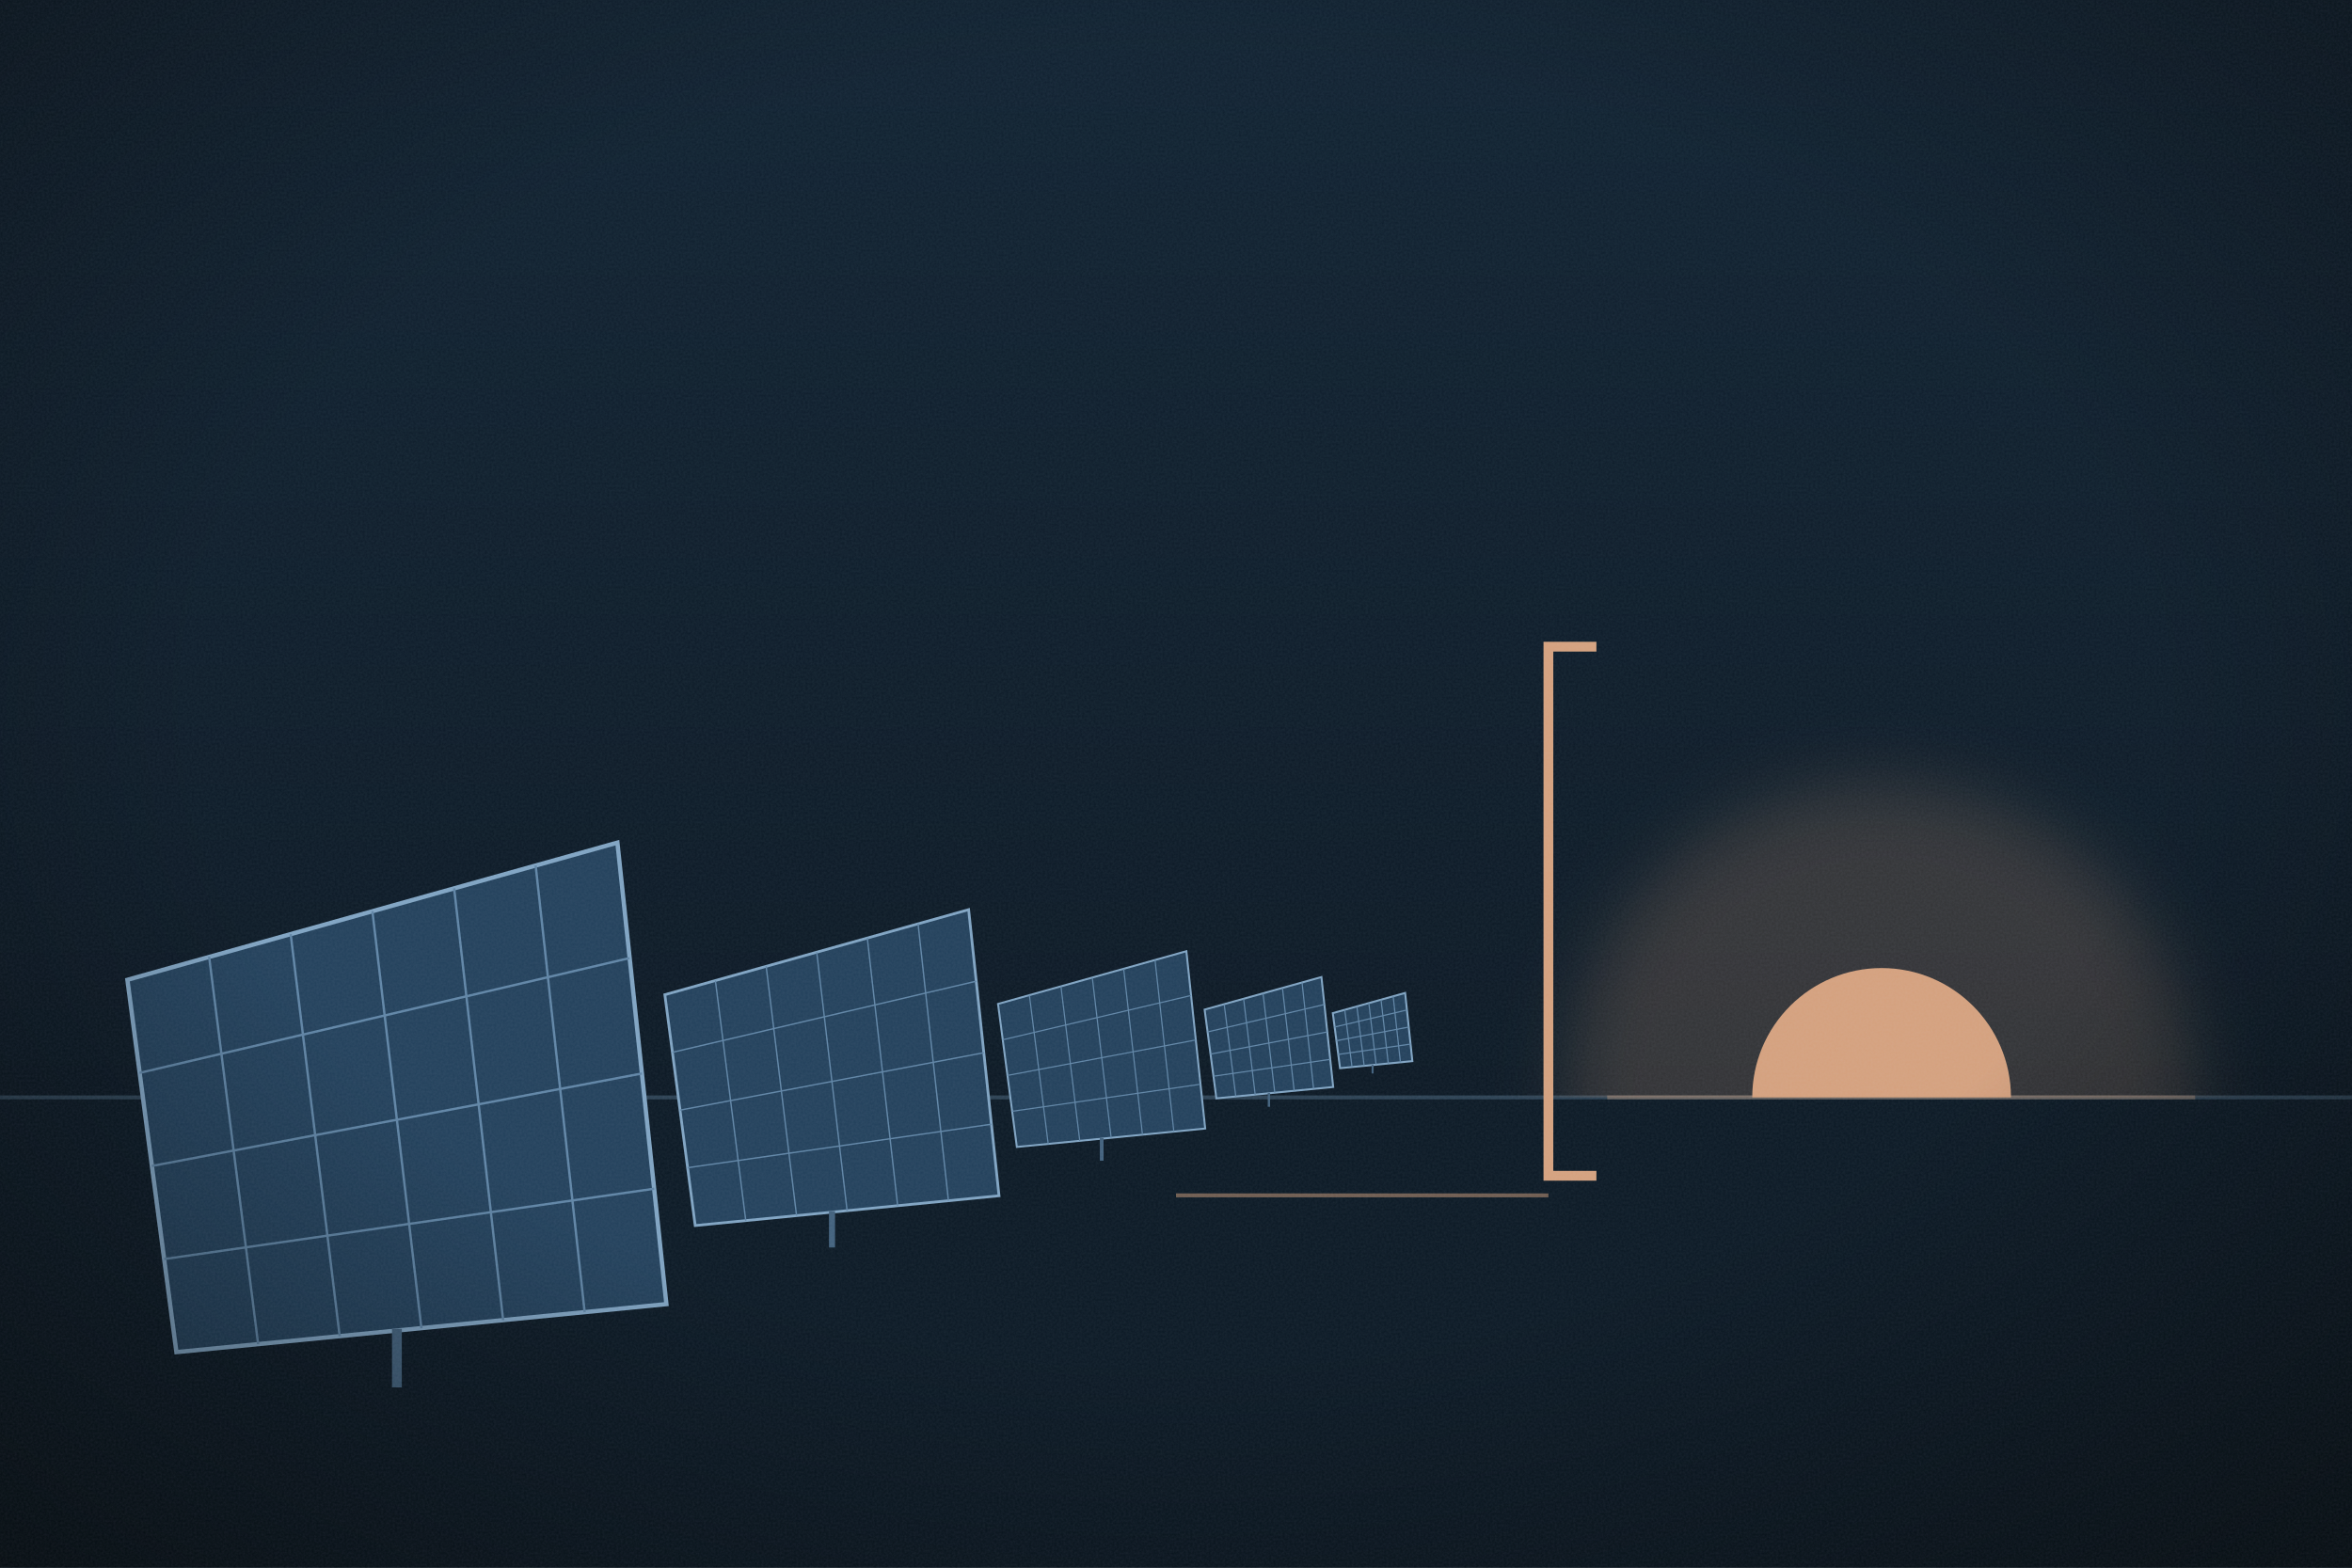
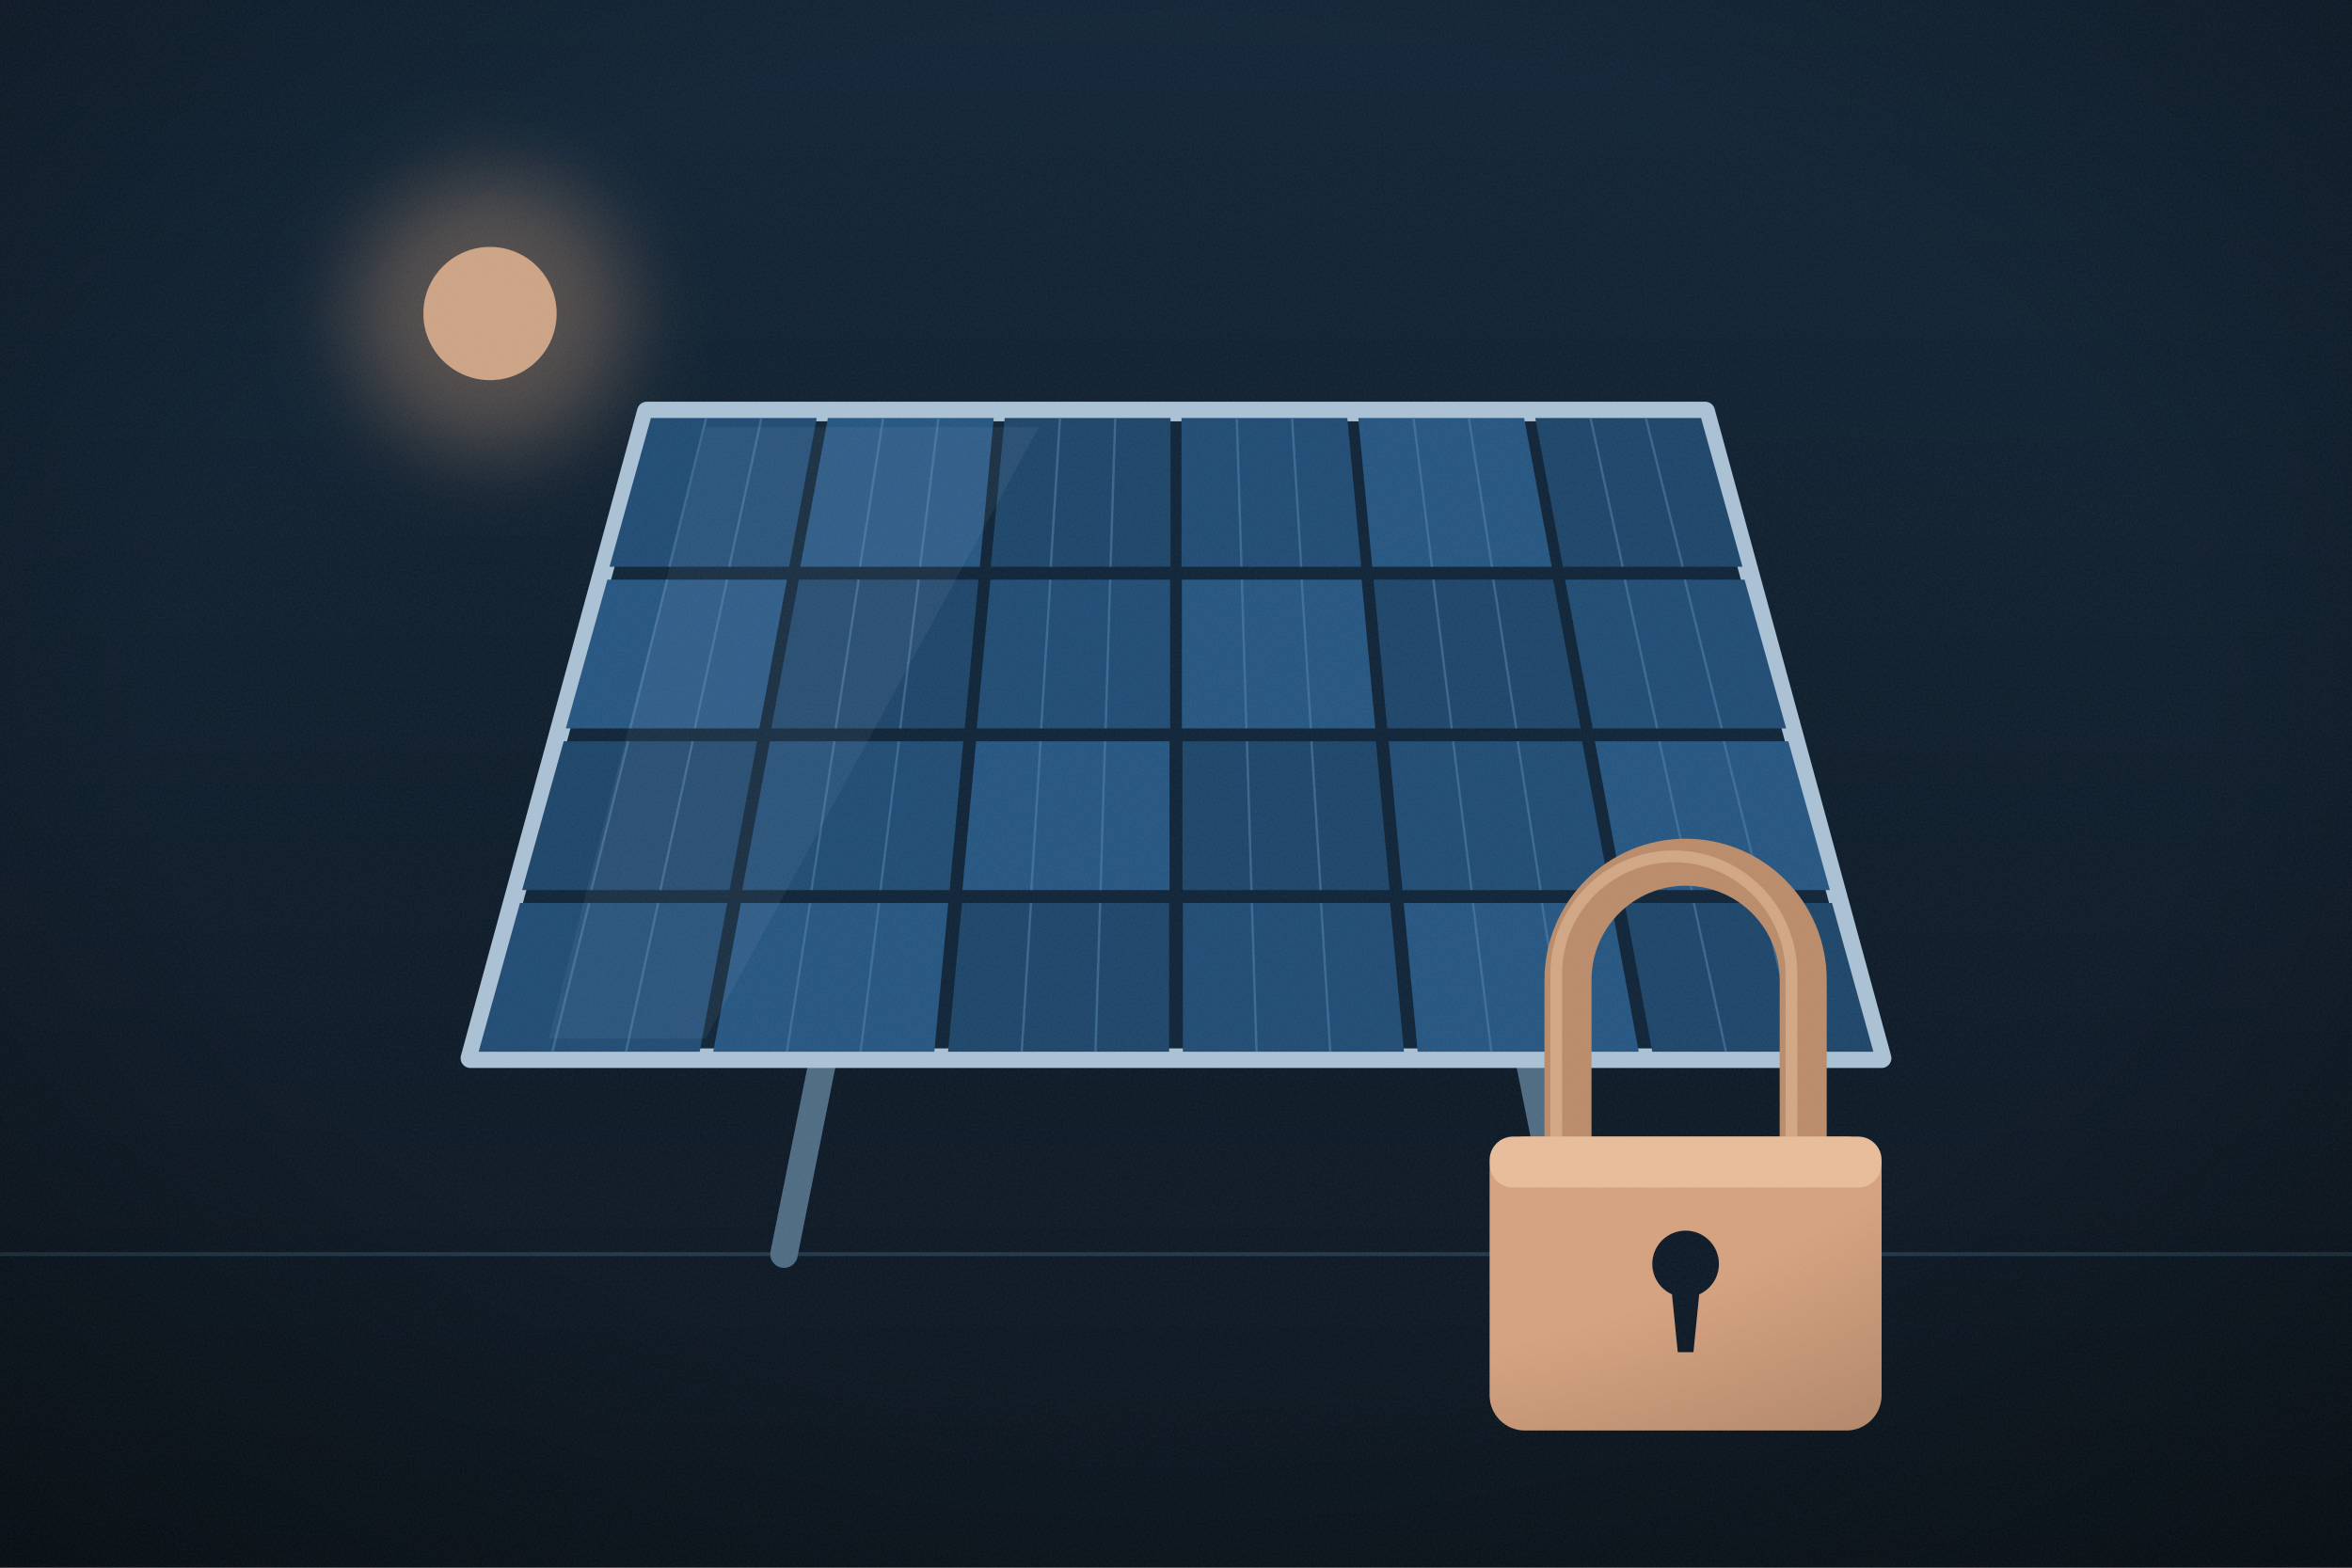
- <svg xmlns="http://www.w3.org/2000/svg" viewBox="0 0 1200 800" width="1200" height="800" role="img" aria-label="Rows of solar panels on one side of a copper boundary, with a low copper sun beyond it">
+ <svg xmlns="http://www.w3.org/2000/svg" viewBox="0 0 1200 800" width="1200" height="800" role="img" aria-label="A rooftop-style solar panel with a copper padlock clamped onto its frame, for China proposing export controls on solar-manufacturing technology.">
  <defs>
    <linearGradient id="bg" x1="0" y1="0" x2="0" y2="1">
-       <stop offset="0" stop-color="#0f2131" />
-       <stop offset="1" stop-color="#08131d" />
+       <stop offset="0" stop-color="#102335" />
+       <stop offset="1" stop-color="#09131d" />
    </linearGradient>
-     <radialGradient id="vig" cx=".5" cy=".45" r=".75">
+     <radialGradient id="vig" cx=".5" cy=".45" r=".78">
      <stop offset=".55" stop-color="#000" stop-opacity="0" />
-       <stop offset="1" stop-color="#000" stop-opacity=".55" />
+       <stop offset="1" stop-color="#000" stop-opacity=".5" />
    </radialGradient>
    <filter id="grain" x="0" y="0" width="100%" height="100%">
-       <feTurbulence type="fractalNoise" baseFrequency=".85" numOctaves="2" seed="7" result="n" />
-       <feColorMatrix in="n" type="matrix" values="0 0 0 0 .8  0 0 0 0 .87  0 0 0 0 .95  0 0 0 .07 0" />
+       <feTurbulence type="fractalNoise" baseFrequency=".9" numOctaves="2" seed="11" result="n" />
+       <feColorMatrix in="n" type="matrix" values="0 0 0 0 .8  0 0 0 0 .87  0 0 0 0 .95  0 0 0 .06 0" />
    </filter>
    <filter id="glow" x="-50%" y="-50%" width="200%" height="200%">
-       <feGaussianBlur stdDeviation="18" />
-     </filter>
-     <filter id="soft" x="-20%" y="-20%" width="140%" height="140%">
-       <feGaussianBlur stdDeviation="4" />
+       <feGaussianBlur stdDeviation="22" />
    </filter>
  </defs>
  <rect width="1200" height="800" fill="url(#bg)" />
-   <rect y="560" width="1200" height="240" fill="#0a1824" />
-   <path d="M0 560H1200" stroke="#2b4052" stroke-width="2" />
-   <clipPath id="sky">
-     <rect width="1200" height="560" />
-   </clipPath>
-   <g clip-path="url(#sky)">
-     <circle cx="960" cy="560" r="160" fill="#d4a07d" opacity=".2" filter="url(#glow)" />
-     <circle cx="960" cy="560" r="66" fill="#d4a07d" />
-   </g>
-   <path d="M820 560H1120" stroke="#d4a07d" stroke-opacity=".35" stroke-width="2" />
-   <path d="M90.0,690.0 L340.0,665.5 L315.0,430.0 L65.0,500.0 Z" fill="#22405b" stroke="#7fa3c2" stroke-width="2.2" />
-   <path d="M83.8,642.5L333.8,606.6" stroke="#5f84a5" stroke-width="1.2" />
-   <path d="M77.5,595.0L327.5,547.8" stroke="#5f84a5" stroke-width="1.2" />
-   <path d="M71.2,547.5L321.2,488.9" stroke="#5f84a5" stroke-width="1.2" />
-   <path d="M131.7,685.9L106.7,488.3" stroke="#5f84a5" stroke-width="1.2" />
-   <path d="M173.3,681.8L148.3,476.7" stroke="#5f84a5" stroke-width="1.2" />
-   <path d="M215.0,677.8L190.0,465.0" stroke="#5f84a5" stroke-width="1.2" />
-   <path d="M256.7,673.7L231.7,453.3" stroke="#5f84a5" stroke-width="1.2" />
-   <path d="M298.3,669.6L273.3,441.7" stroke="#5f84a5" stroke-width="1.2" />
-   <path d="M202.5,678.1V708.0" stroke="#41607c" stroke-width="5.0" />
-   <path d="M354.7,625.4 L509.7,610.2 L494.2,464.2 L339.2,507.6 Z" fill="#22405b" stroke="#7fa3c2" stroke-width="1.4" />
-   <path d="M350.8,595.9L505.8,573.7" stroke="#5f84a5" stroke-width="0.7" />
-   <path d="M347.0,566.5L502.0,537.2" stroke="#5f84a5" stroke-width="0.7" />
-   <path d="M343.1,537.0L498.1,500.7" stroke="#5f84a5" stroke-width="0.7" />
-   <path d="M380.5,622.9L365.0,500.4" stroke="#5f84a5" stroke-width="0.7" />
-   <path d="M406.4,620.3L390.9,493.1" stroke="#5f84a5" stroke-width="0.7" />
-   <path d="M432.2,617.8L416.7,485.9" stroke="#5f84a5" stroke-width="0.7" />
-   <path d="M458.0,615.3L442.5,478.7" stroke="#5f84a5" stroke-width="0.7" />
-   <path d="M483.9,612.7L468.4,471.4" stroke="#5f84a5" stroke-width="0.7" />
-   <path d="M424.5,618.0V636.6" stroke="#41607c" stroke-width="3.1" />
-   <path d="M518.8,585.3 L614.9,575.9 L605.3,485.4 L509.2,512.3 Z" fill="#22405b" stroke="#7fa3c2" stroke-width="1.0" />
-   <path d="M516.4,567.1L612.5,553.3" stroke="#5f84a5" stroke-width="0.6" />
-   <path d="M514.0,548.8L610.1,530.7" stroke="#5f84a5" stroke-width="0.6" />
-   <path d="M511.6,530.6L607.7,508.0" stroke="#5f84a5" stroke-width="0.6" />
-   <path d="M534.8,583.8L525.2,507.8" stroke="#5f84a5" stroke-width="0.6" />
-   <path d="M550.9,582.2L541.3,503.3" stroke="#5f84a5" stroke-width="0.6" />
-   <path d="M566.9,580.6L557.3,498.9" stroke="#5f84a5" stroke-width="0.6" />
-   <path d="M582.9,579.1L573.3,494.4" stroke="#5f84a5" stroke-width="0.6" />
-   <path d="M598.9,577.5L589.3,489.9" stroke="#5f84a5" stroke-width="0.6" />
-   <path d="M562.1,580.8V592.3" stroke="#41607c" stroke-width="1.9" />
-   <path d="M620.6,560.5 L680.2,554.7 L674.2,498.6 L614.6,515.2 Z" fill="#22405b" stroke="#7fa3c2" stroke-width="1.0" />
-   <path d="M619.1,549.2L678.7,540.6" stroke="#5f84a5" stroke-width="0.6" />
-   <path d="M617.6,537.9L677.2,526.6" stroke="#5f84a5" stroke-width="0.6" />
-   <path d="M616.1,526.6L675.7,512.6" stroke="#5f84a5" stroke-width="0.6" />
-   <path d="M630.5,559.5L624.6,512.5" stroke="#5f84a5" stroke-width="0.6" />
-   <path d="M640.4,558.6L634.5,509.7" stroke="#5f84a5" stroke-width="0.6" />
-   <path d="M650.4,557.6L644.4,506.9" stroke="#5f84a5" stroke-width="0.6" />
-   <path d="M660.3,556.6L654.3,504.1" stroke="#5f84a5" stroke-width="0.6" />
-   <path d="M670.2,555.6L664.3,501.3" stroke="#5f84a5" stroke-width="0.6" />
-   <path d="M647.4,557.7V564.8" stroke="#41607c" stroke-width="1.2" />
-   <path d="M683.7,545.1 L720.6,541.5 L716.9,506.7 L680.0,517.0 Z" fill="#22405b" stroke="#7fa3c2" stroke-width="1.0" />
-   <path d="M682.7,538.1L719.7,532.8" stroke="#5f84a5" stroke-width="0.6" />
-   <path d="M681.8,531.1L718.8,524.1" stroke="#5f84a5" stroke-width="0.6" />
-   <path d="M680.9,524.1L717.8,515.4" stroke="#5f84a5" stroke-width="0.6" />
-   <path d="M689.8,544.5L686.1,515.3" stroke="#5f84a5" stroke-width="0.6" />
-   <path d="M696.0,543.9L692.3,513.6" stroke="#5f84a5" stroke-width="0.6" />
-   <path d="M702.1,543.3L698.4,511.9" stroke="#5f84a5" stroke-width="0.6" />
-   <path d="M708.3,542.7L704.6,510.1" stroke="#5f84a5" stroke-width="0.6" />
-   <path d="M714.5,542.1L710.8,508.4" stroke="#5f84a5" stroke-width="0.6" />
-   <path d="M700.3,543.4V547.8" stroke="#41607c" stroke-width="1.0" />
-   <path d="M790 600V330M790 330H812M790 600H812" stroke="#d4a07d" stroke-width="5" fill="none" stroke-linecap="square" />
-   <path d="M790 610H600" stroke="#d4a07d" stroke-opacity=".5" stroke-width="2" />
+   <circle cx="250" cy="160" r="70" fill="#d4a07d" opacity=".35" filter="url(#glow)" />
+   <circle cx="250" cy="160" r="34" fill="#e2b18e" opacity=".85" />
+   <path d="M0 640 H1200" stroke="#203648" stroke-width="2" />
+   <path d="M420 540 L400 640 M780 540 L800 640" stroke="#4d6a82" stroke-width="14" stroke-linecap="round" />
+   <path d="M330 210 L870 210 L960 540 L240 540 Z" fill="#0e2236" stroke="#a9bfd3" stroke-width="10" stroke-linejoin="round" />
+   <path d="M332.1,213.3 L416.7,213.3 L402.6,289.2 L311.0,289.2 Z" fill="#1f4a72" />
+   <path d="M360.3,213.3 L341.5,289.2" stroke="#4f7fa8" stroke-width="1.2" opacity=".55" />
+   <path d="M388.5,213.3 L372.1,289.2" stroke="#4f7fa8" stroke-width="1.2" opacity=".55" />
+   <path d="M422.4,213.3 L507.0,213.3 L499.9,289.2 L408.3,289.2 Z" fill="#24547f" />
+   <path d="M450.6,213.3 L438.8,289.2" stroke="#4f7fa8" stroke-width="1.2" opacity=".55" />
+   <path d="M478.8,213.3 L469.4,289.2" stroke="#4f7fa8" stroke-width="1.2" opacity=".55" />
+   <path d="M512.6,213.3 L597.2,213.3 L597.2,289.2 L505.5,289.2 Z" fill="#1c4468" />
+   <path d="M540.8,213.3 L536.1,289.2" stroke="#4f7fa8" stroke-width="1.2" opacity=".55" />
+   <path d="M569.0,213.3 L566.6,289.2" stroke="#4f7fa8" stroke-width="1.2" opacity=".55" />
+   <path d="M602.8,213.3 L687.4,213.3 L694.5,289.2 L602.8,289.2 Z" fill="#1f4a72" />
+   <path d="M631.0,213.3 L633.4,289.2" stroke="#4f7fa8" stroke-width="1.2" opacity=".55" />
+   <path d="M659.2,213.3 L663.9,289.2" stroke="#4f7fa8" stroke-width="1.2" opacity=".55" />
+   <path d="M693.0,213.3 L777.6,213.3 L791.7,289.2 L700.1,289.2 Z" fill="#24547f" />
+   <path d="M721.2,213.3 L730.6,289.2" stroke="#4f7fa8" stroke-width="1.2" opacity=".55" />
+   <path d="M749.4,213.3 L761.2,289.2" stroke="#4f7fa8" stroke-width="1.2" opacity=".55" />
+   <path d="M783.3,213.3 L867.9,213.3 L889.0,289.2 L797.4,289.2 Z" fill="#1c4468" />
+   <path d="M811.5,213.3 L827.9,289.2" stroke="#4f7fa8" stroke-width="1.2" opacity=".55" />
+   <path d="M839.7,213.3 L858.5,289.2" stroke="#4f7fa8" stroke-width="1.2" opacity=".55" />
+   <path d="M309.9,295.8 L401.5,295.8 L387.4,371.7 L288.7,371.7 Z" fill="#24547f" />
+   <path d="M340.4,295.8 L321.6,371.7" stroke="#4f7fa8" stroke-width="1.2" opacity=".55" />
+   <path d="M371.0,295.8 L354.5,371.7" stroke="#4f7fa8" stroke-width="1.2" opacity=".55" />
+   <path d="M407.6,295.8 L499.2,295.8 L492.2,371.7 L393.5,371.7 Z" fill="#1c4468" />
+   <path d="M438.1,295.8 L426.4,371.7" stroke="#4f7fa8" stroke-width="1.2" opacity=".55" />
+   <path d="M468.7,295.8 L459.3,371.7" stroke="#4f7fa8" stroke-width="1.2" opacity=".55" />
+   <path d="M505.3,295.8 L597.0,295.8 L597.0,371.7 L498.3,371.7 Z" fill="#1f4a72" />
+   <path d="M535.9,295.8 L531.2,371.7" stroke="#4f7fa8" stroke-width="1.2" opacity=".55" />
+   <path d="M566.4,295.8 L564.1,371.7" stroke="#4f7fa8" stroke-width="1.2" opacity=".55" />
+   <path d="M603.0,295.8 L694.7,295.8 L701.7,371.7 L603.0,371.7 Z" fill="#24547f" />
+   <path d="M633.6,295.8 L635.9,371.7" stroke="#4f7fa8" stroke-width="1.2" opacity=".55" />
+   <path d="M664.1,295.8 L668.8,371.7" stroke="#4f7fa8" stroke-width="1.2" opacity=".55" />
+   <path d="M700.8,295.8 L792.4,295.8 L806.5,371.7 L707.8,371.7 Z" fill="#1c4468" />
+   <path d="M731.3,295.8 L740.7,371.7" stroke="#4f7fa8" stroke-width="1.2" opacity=".55" />
+   <path d="M761.9,295.8 L773.6,371.7" stroke="#4f7fa8" stroke-width="1.2" opacity=".55" />
+   <path d="M798.5,295.8 L890.1,295.8 L911.3,371.7 L812.6,371.7 Z" fill="#1f4a72" />
+   <path d="M829.0,295.8 L845.5,371.7" stroke="#4f7fa8" stroke-width="1.2" opacity=".55" />
+   <path d="M859.6,295.8 L878.4,371.7" stroke="#4f7fa8" stroke-width="1.2" opacity=".55" />
+   <path d="M287.6,378.3 L386.3,378.3 L372.2,454.2 L266.4,454.2 Z" fill="#1c4468" />
+   <path d="M320.5,378.3 L301.7,454.2" stroke="#4f7fa8" stroke-width="1.2" opacity=".55" />
+   <path d="M353.4,378.3 L336.9,454.2" stroke="#4f7fa8" stroke-width="1.2" opacity=".55" />
+   <path d="M392.8,378.3 L491.5,378.3 L484.5,454.2 L378.7,454.2 Z" fill="#1f4a72" />
+   <path d="M425.7,378.3 L414.0,454.2" stroke="#4f7fa8" stroke-width="1.2" opacity=".55" />
+   <path d="M458.6,378.3 L449.2,454.2" stroke="#4f7fa8" stroke-width="1.2" opacity=".55" />
+   <path d="M498.0,378.3 L596.7,378.3 L596.7,454.2 L491.0,454.2 Z" fill="#24547f" />
+   <path d="M530.9,378.3 L526.2,454.2" stroke="#4f7fa8" stroke-width="1.2" opacity=".55" />
+   <path d="M563.8,378.3 L561.5,454.2" stroke="#4f7fa8" stroke-width="1.2" opacity=".55" />
+   <path d="M603.3,378.3 L702.0,378.3 L709.0,454.2 L603.3,454.2 Z" fill="#1c4468" />
+   <path d="M636.2,378.3 L638.5,454.2" stroke="#4f7fa8" stroke-width="1.2" opacity=".55" />
+   <path d="M669.1,378.3 L673.8,454.2" stroke="#4f7fa8" stroke-width="1.2" opacity=".55" />
+   <path d="M708.5,378.3 L807.2,378.3 L821.3,454.2 L715.5,454.2 Z" fill="#1f4a72" />
+   <path d="M741.4,378.3 L750.8,454.2" stroke="#4f7fa8" stroke-width="1.2" opacity=".55" />
+   <path d="M774.3,378.3 L786.0,454.2" stroke="#4f7fa8" stroke-width="1.2" opacity=".55" />
+   <path d="M813.7,378.3 L912.4,378.3 L933.6,454.2 L827.8,454.2 Z" fill="#24547f" />
+   <path d="M846.6,378.3 L863.1,454.2" stroke="#4f7fa8" stroke-width="1.2" opacity=".55" />
+   <path d="M879.5,378.3 L898.3,454.2" stroke="#4f7fa8" stroke-width="1.2" opacity=".55" />
+   <path d="M265.3,460.8 L371.1,460.8 L357.0,536.7 L244.2,536.7 Z" fill="#1f4a72" />
+   <path d="M300.6,460.8 L281.8,536.7" stroke="#4f7fa8" stroke-width="1.2" opacity=".55" />
+   <path d="M335.8,460.8 L319.4,536.7" stroke="#4f7fa8" stroke-width="1.2" opacity=".55" />
+   <path d="M378.0,460.8 L483.8,460.8 L476.7,536.7 L363.9,536.7 Z" fill="#24547f" />
+   <path d="M413.3,460.8 L401.5,536.7" stroke="#4f7fa8" stroke-width="1.2" opacity=".55" />
+   <path d="M448.5,460.8 L439.1,536.7" stroke="#4f7fa8" stroke-width="1.2" opacity=".55" />
+   <path d="M490.8,460.8 L596.5,460.8 L596.5,536.7 L483.7,536.7 Z" fill="#1c4468" />
+   <path d="M526.0,460.8 L521.3,536.7" stroke="#4f7fa8" stroke-width="1.2" opacity=".55" />
+   <path d="M561.3,460.8 L558.9,536.7" stroke="#4f7fa8" stroke-width="1.2" opacity=".55" />
+   <path d="M603.5,460.8 L709.2,460.8 L716.3,536.7 L603.5,536.7 Z" fill="#1f4a72" />
+   <path d="M638.7,460.8 L641.1,536.7" stroke="#4f7fa8" stroke-width="1.2" opacity=".55" />
+   <path d="M674.0,460.8 L678.7,536.7" stroke="#4f7fa8" stroke-width="1.2" opacity=".55" />
+   <path d="M716.2,460.8 L822.0,460.8 L836.1,536.7 L723.3,536.7 Z" fill="#24547f" />
+   <path d="M751.5,460.8 L760.9,536.7" stroke="#4f7fa8" stroke-width="1.2" opacity=".55" />
+   <path d="M786.7,460.8 L798.5,536.7" stroke="#4f7fa8" stroke-width="1.2" opacity=".55" />
+   <path d="M828.9,460.8 L934.7,460.8 L955.8,536.7 L843.0,536.7 Z" fill="#1c4468" />
+   <path d="M864.2,460.8 L880.6,536.7" stroke="#4f7fa8" stroke-width="1.2" opacity=".55" />
+   <path d="M899.4,460.8 L918.2,536.7" stroke="#4f7fa8" stroke-width="1.2" opacity=".55" />
+   <path d="M360 218 L530 218 L360 530 L280 530 Z" fill="#c5d9f1" opacity=".07" />
+   <path d="M800 600 V500 a60 60 0 0 1 120 0 V600" fill="none" stroke="#b98a68" stroke-width="24" stroke-linecap="round" />
+   <path d="M800 600 V500 a60 60 0 0 1 120 0 V600" fill="none" stroke="#e7bf9f" stroke-width="6" stroke-linecap="round" opacity=".5" transform="translate(-6,-3)" />
+   <rect x="760" y="580" width="200" height="150" rx="18" fill="#d4a07d" />
+   <rect x="760" y="580" width="200" height="26" rx="12" fill="#e6bb98" />
+   <circle cx="860" cy="645" r="17" fill="#0b1825" />
+   <path d="M852 650 L868 650 L864 690 L856 690 Z" fill="#0b1825" />
  <rect width="1200" height="800" fill="url(#vig)" />
  <rect width="1200" height="800" filter="url(#grain)" />
</svg>
